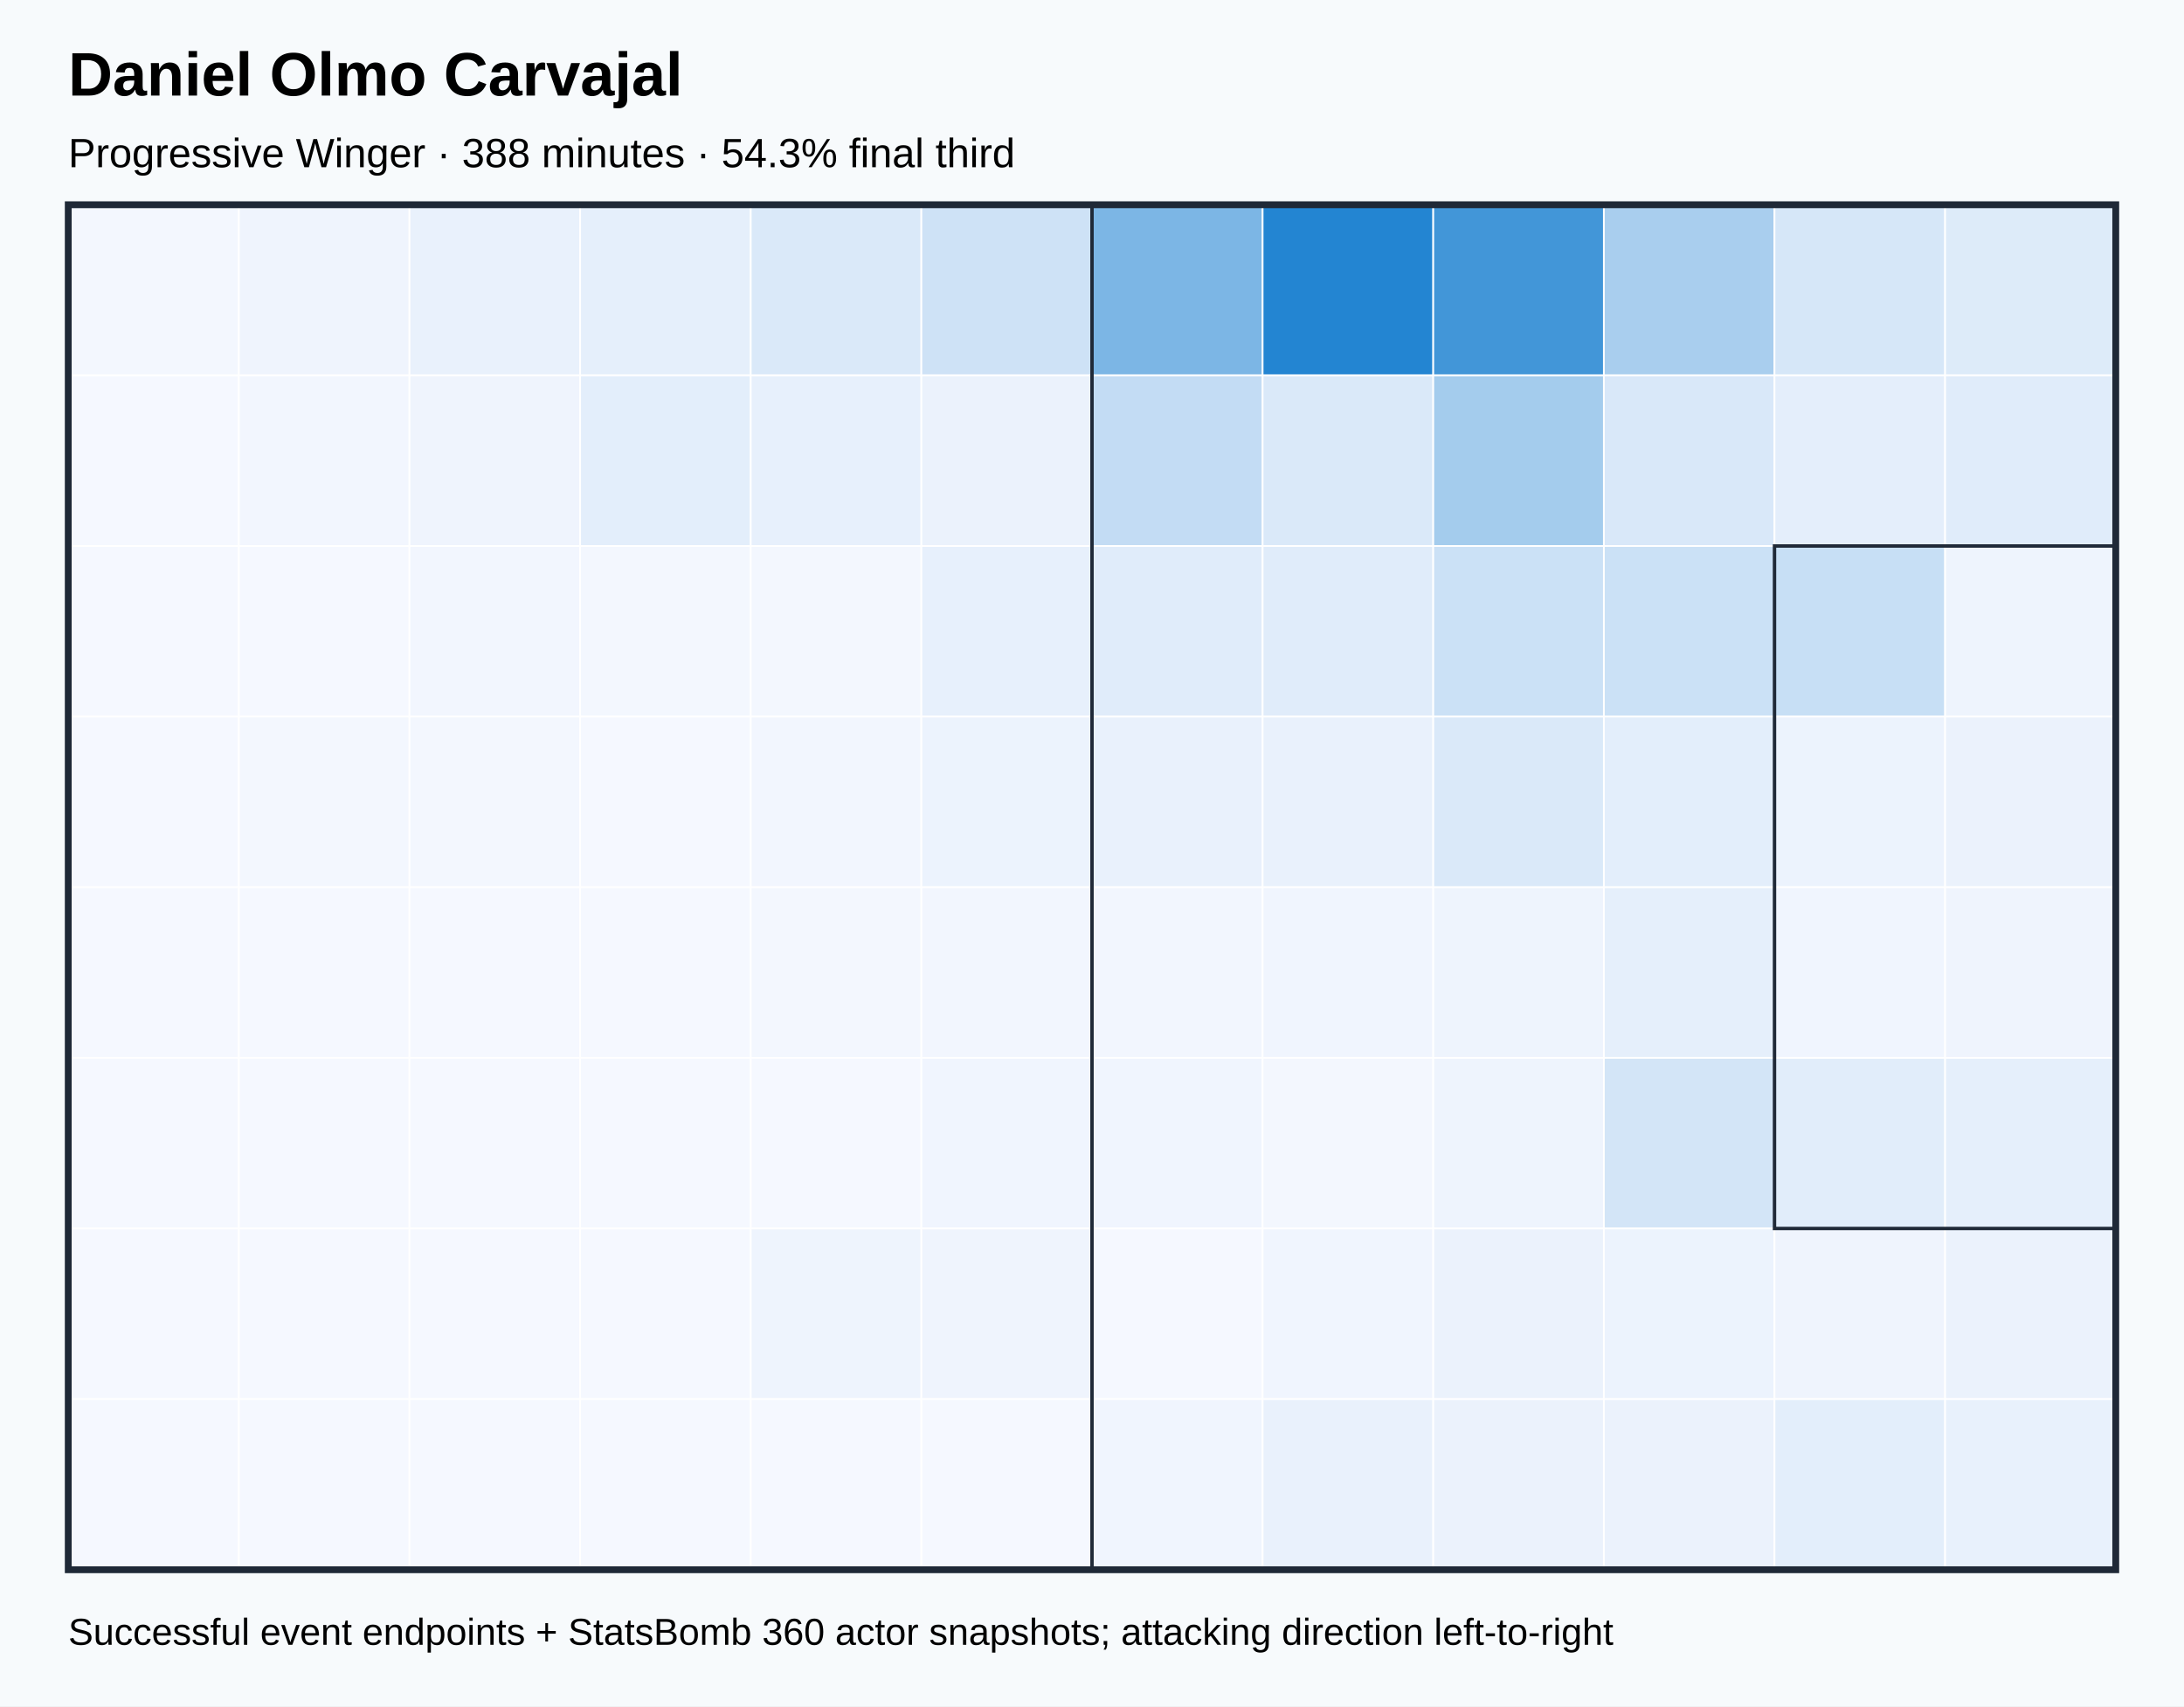
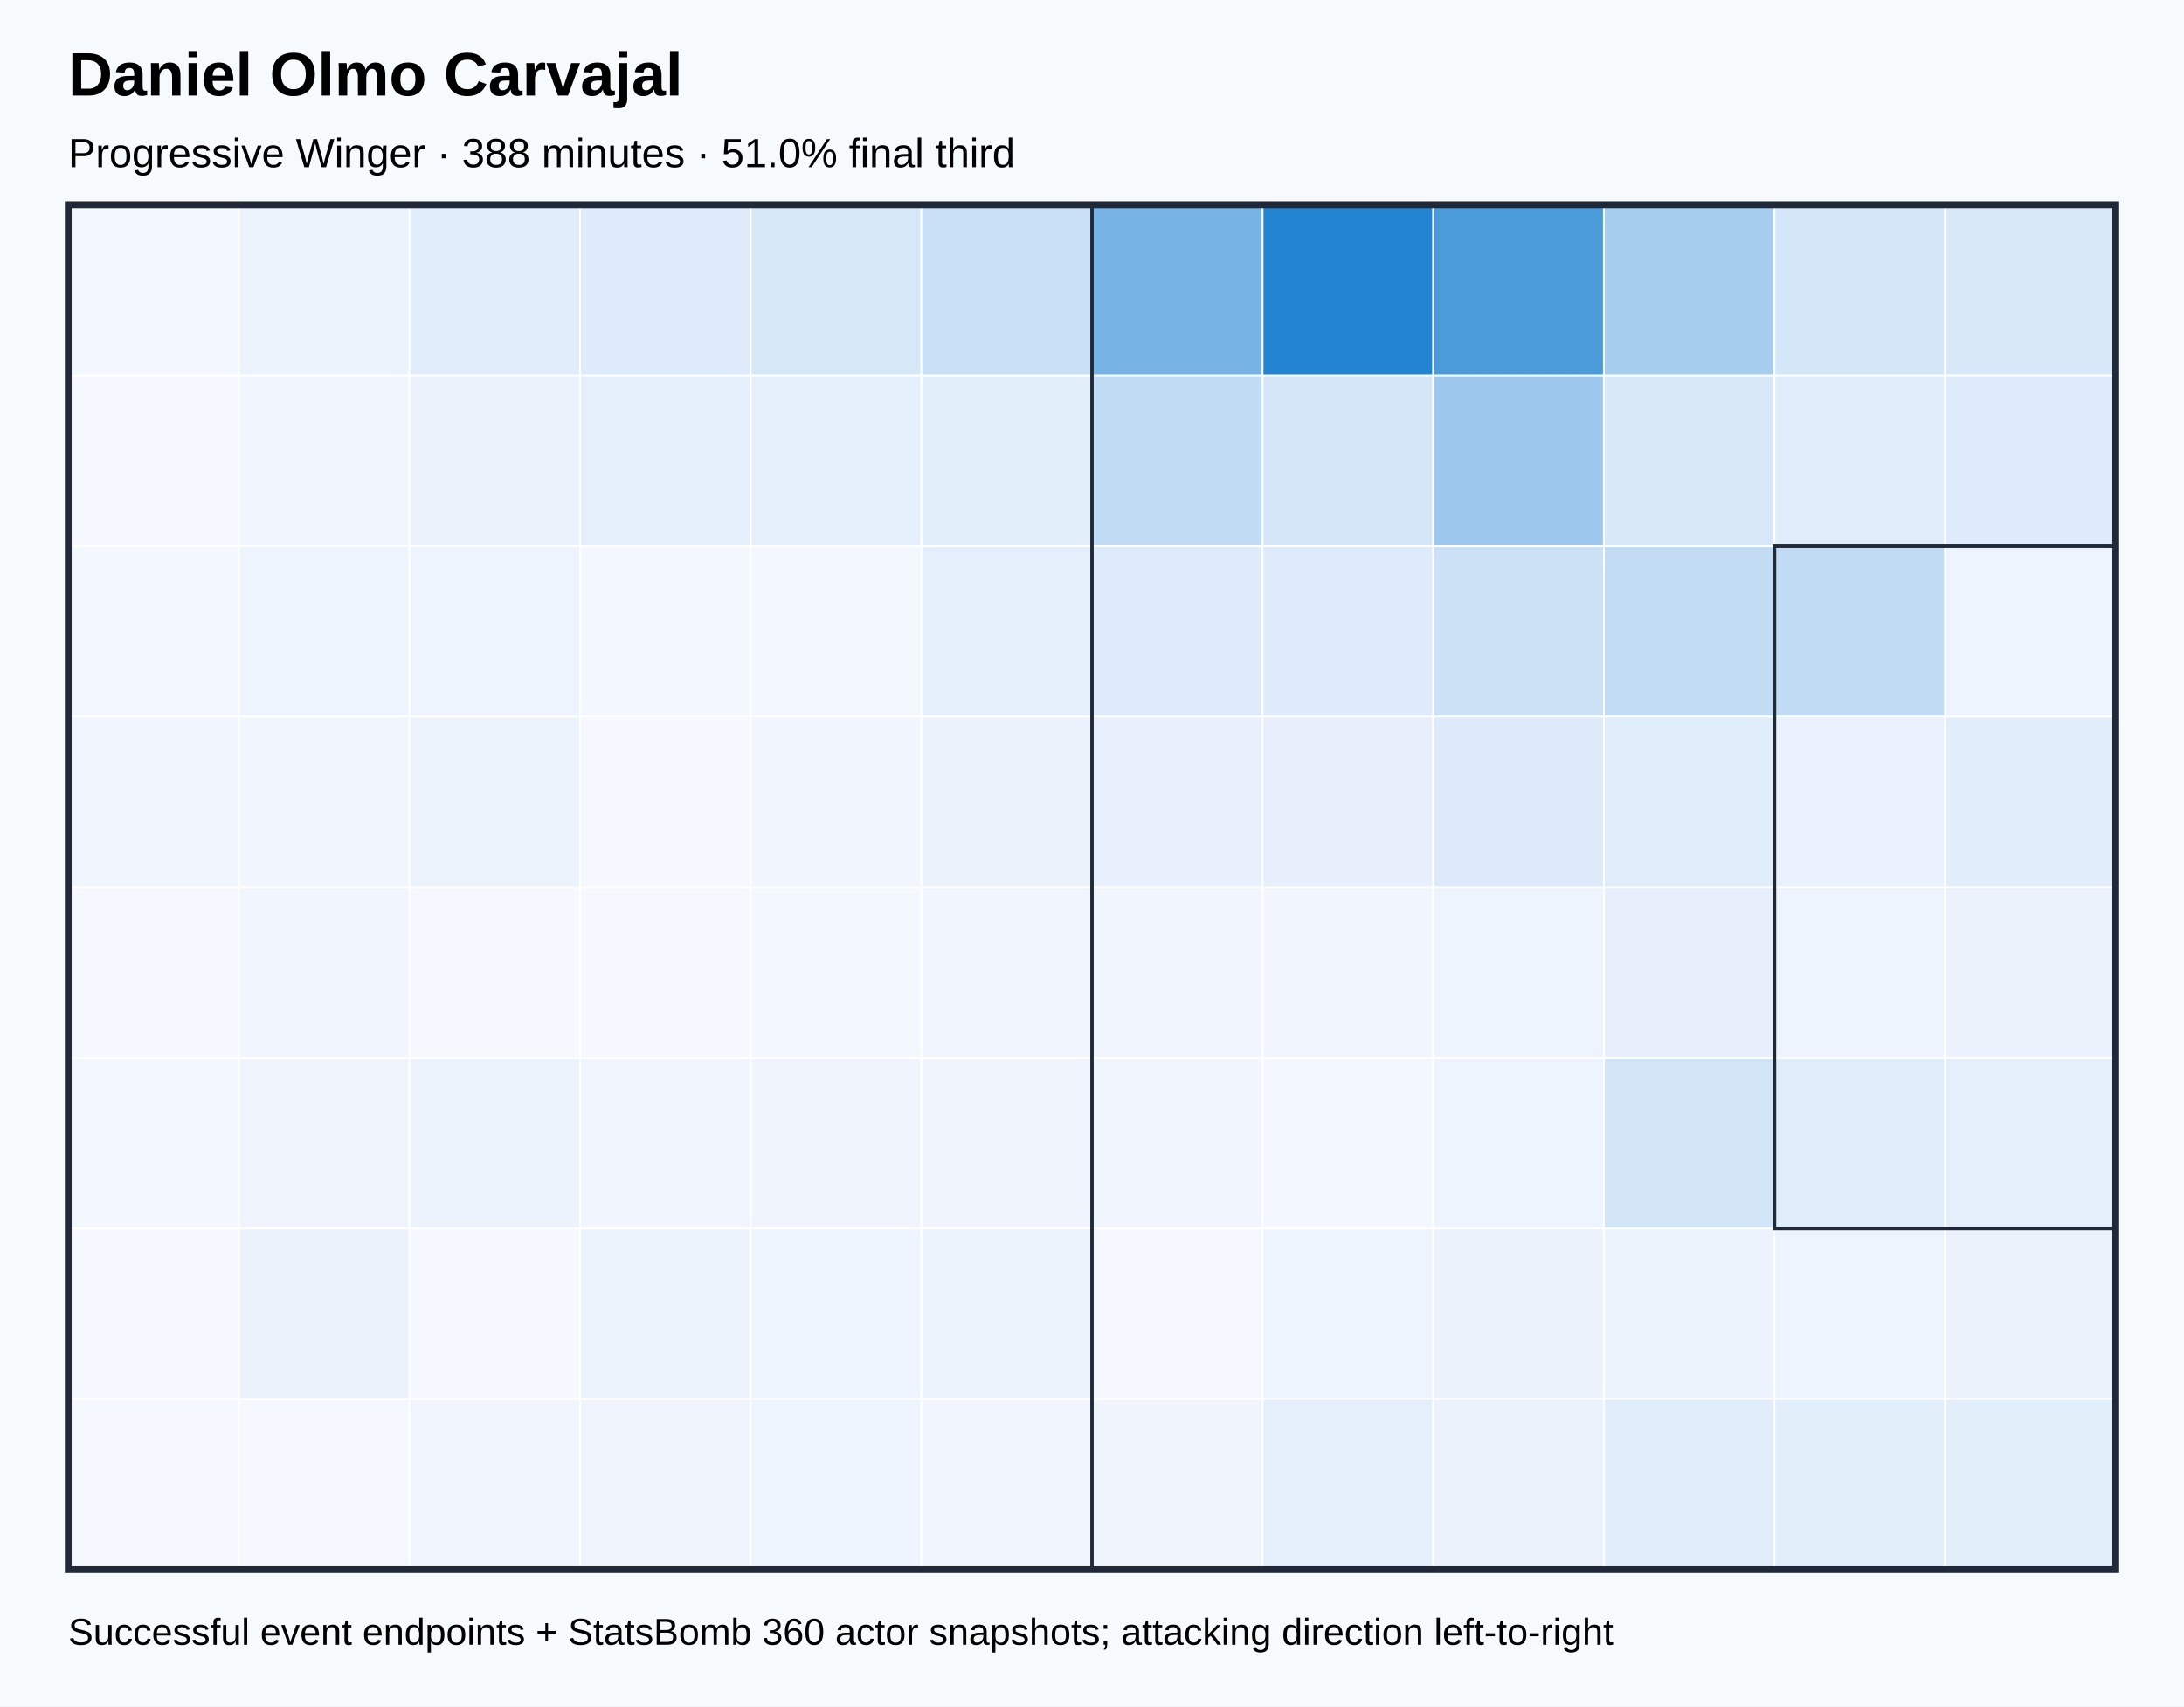
<svg xmlns="http://www.w3.org/2000/svg" width="640" height="500" viewBox="0 0 640 500" role="img">
  <rect width="640" height="500" fill="#f7fafc" />
  <text x="20" y="28" font-family="Arial" font-size="18" font-weight="700">Daniel Olmo Carvajal</text>
-   <text x="20" y="49" font-family="Arial" font-size="12">Progressive Winger · 388 minutes · 54.3% final third</text>
+   <text x="20" y="49" font-family="Arial" font-size="12">Progressive Winger · 388 minutes · 51.0% final third</text>
  <rect x="20" y="60" width="50" height="50" fill="rgb(243,247,254)" stroke="#ffffff" stroke-width="0.5" />
  <rect x="20" y="110" width="50" height="50" fill="rgb(245,248,255)" stroke="#ffffff" stroke-width="0.5" />
-   <rect x="20" y="160" width="50" height="50" fill="rgb(245,248,255)" stroke="#ffffff" stroke-width="0.5" />
-   <rect x="20" y="210" width="50" height="50" fill="rgb(245,248,255)" stroke="#ffffff" stroke-width="0.5" />
+   <rect x="20" y="160" width="50" height="50" fill="rgb(243,247,254)" stroke="#ffffff" stroke-width="0.5" />
+   <rect x="20" y="210" width="50" height="50" fill="rgb(241,246,254)" stroke="#ffffff" stroke-width="0.5" />
  <rect x="20" y="260" width="50" height="50" fill="rgb(245,248,255)" stroke="#ffffff" stroke-width="0.5" />
-   <rect x="20" y="310" width="50" height="50" fill="rgb(245,248,255)" stroke="#ffffff" stroke-width="0.5" />
+   <rect x="20" y="310" width="50" height="50" fill="rgb(243,247,254)" stroke="#ffffff" stroke-width="0.5" />
  <rect x="20" y="360" width="50" height="50" fill="rgb(245,248,255)" stroke="#ffffff" stroke-width="0.5" />
  <rect x="20" y="410" width="50" height="50" fill="rgb(245,248,255)" stroke="#ffffff" stroke-width="0.5" />
-   <rect x="70" y="60" width="50" height="50" fill="rgb(239,244,253)" stroke="#ffffff" stroke-width="0.5" />
-   <rect x="70" y="110" width="50" height="50" fill="rgb(242,246,254)" stroke="#ffffff" stroke-width="0.5" />
-   <rect x="70" y="160" width="50" height="50" fill="rgb(245,248,255)" stroke="#ffffff" stroke-width="0.5" />
-   <rect x="70" y="210" width="50" height="50" fill="rgb(243,247,254)" stroke="#ffffff" stroke-width="0.5" />
-   <rect x="70" y="260" width="50" height="50" fill="rgb(245,248,255)" stroke="#ffffff" stroke-width="0.5" />
-   <rect x="70" y="310" width="50" height="50" fill="rgb(245,248,255)" stroke="#ffffff" stroke-width="0.5" />
-   <rect x="70" y="360" width="50" height="50" fill="rgb(245,248,255)" stroke="#ffffff" stroke-width="0.5" />
+   <rect x="70" y="60" width="50" height="50" fill="rgb(236,243,253)" stroke="#ffffff" stroke-width="0.5" />
+   <rect x="70" y="110" width="50" height="50" fill="rgb(241,246,254)" stroke="#ffffff" stroke-width="0.5" />
+   <rect x="70" y="160" width="50" height="50" fill="rgb(238,244,253)" stroke="#ffffff" stroke-width="0.5" />
+   <rect x="70" y="210" width="50" height="50" fill="rgb(241,246,254)" stroke="#ffffff" stroke-width="0.5" />
+   <rect x="70" y="260" width="50" height="50" fill="rgb(241,246,254)" stroke="#ffffff" stroke-width="0.5" />
+   <rect x="70" y="310" width="50" height="50" fill="rgb(240,245,253)" stroke="#ffffff" stroke-width="0.5" />
+   <rect x="70" y="360" width="50" height="50" fill="rgb(235,242,252)" stroke="#ffffff" stroke-width="0.5" />
  <rect x="70" y="410" width="50" height="50" fill="rgb(245,248,255)" stroke="#ffffff" stroke-width="0.5" />
-   <rect x="120" y="60" width="50" height="50" fill="rgb(233,241,252)" stroke="#ffffff" stroke-width="0.5" />
-   <rect x="120" y="110" width="50" height="50" fill="rgb(239,244,253)" stroke="#ffffff" stroke-width="0.5" />
-   <rect x="120" y="160" width="50" height="50" fill="rgb(242,246,254)" stroke="#ffffff" stroke-width="0.5" />
-   <rect x="120" y="210" width="50" height="50" fill="rgb(243,247,254)" stroke="#ffffff" stroke-width="0.5" />
+   <rect x="120" y="60" width="50" height="50" fill="rgb(225,237,250)" stroke="#ffffff" stroke-width="0.5" />
+   <rect x="120" y="110" width="50" height="50" fill="rgb(235,242,252)" stroke="#ffffff" stroke-width="0.5" />
+   <rect x="120" y="160" width="50" height="50" fill="rgb(238,244,253)" stroke="#ffffff" stroke-width="0.5" />
+   <rect x="120" y="210" width="50" height="50" fill="rgb(236,243,253)" stroke="#ffffff" stroke-width="0.5" />
  <rect x="120" y="260" width="50" height="50" fill="rgb(245,248,255)" stroke="#ffffff" stroke-width="0.5" />
-   <rect x="120" y="310" width="50" height="50" fill="rgb(245,248,255)" stroke="#ffffff" stroke-width="0.5" />
+   <rect x="120" y="310" width="50" height="50" fill="rgb(236,243,253)" stroke="#ffffff" stroke-width="0.5" />
  <rect x="120" y="360" width="50" height="50" fill="rgb(245,248,255)" stroke="#ffffff" stroke-width="0.5" />
-   <rect x="120" y="410" width="50" height="50" fill="rgb(245,248,255)" stroke="#ffffff" stroke-width="0.5" />
-   <rect x="170" y="60" width="50" height="50" fill="rgb(229,239,251)" stroke="#ffffff" stroke-width="0.5" />
-   <rect x="170" y="110" width="50" height="50" fill="rgb(227,238,251)" stroke="#ffffff" stroke-width="0.5" />
+   <rect x="120" y="410" width="50" height="50" fill="rgb(241,246,254)" stroke="#ffffff" stroke-width="0.5" />
+   <rect x="170" y="60" width="50" height="50" fill="rgb(222,235,250)" stroke="#ffffff" stroke-width="0.5" />
+   <rect x="170" y="110" width="50" height="50" fill="rgb(228,239,251)" stroke="#ffffff" stroke-width="0.5" />
  <rect x="170" y="160" width="50" height="50" fill="rgb(243,247,254)" stroke="#ffffff" stroke-width="0.5" />
  <rect x="170" y="210" width="50" height="50" fill="rgb(245,248,255)" stroke="#ffffff" stroke-width="0.5" />
  <rect x="170" y="260" width="50" height="50" fill="rgb(245,248,255)" stroke="#ffffff" stroke-width="0.5" />
-   <rect x="170" y="310" width="50" height="50" fill="rgb(245,248,255)" stroke="#ffffff" stroke-width="0.5" />
-   <rect x="170" y="360" width="50" height="50" fill="rgb(245,248,255)" stroke="#ffffff" stroke-width="0.5" />
-   <rect x="170" y="410" width="50" height="50" fill="rgb(245,248,255)" stroke="#ffffff" stroke-width="0.5" />
-   <rect x="220" y="60" width="50" height="50" fill="rgb(218,233,249)" stroke="#ffffff" stroke-width="0.5" />
-   <rect x="220" y="110" width="50" height="50" fill="rgb(231,240,252)" stroke="#ffffff" stroke-width="0.5" />
+   <rect x="170" y="310" width="50" height="50" fill="rgb(241,246,254)" stroke="#ffffff" stroke-width="0.5" />
+   <rect x="170" y="360" width="50" height="50" fill="rgb(236,243,253)" stroke="#ffffff" stroke-width="0.5" />
+   <rect x="170" y="410" width="50" height="50" fill="rgb(240,245,253)" stroke="#ffffff" stroke-width="0.5" />
+   <rect x="220" y="60" width="50" height="50" fill="rgb(214,231,248)" stroke="#ffffff" stroke-width="0.5" />
+   <rect x="220" y="110" width="50" height="50" fill="rgb(228,239,251)" stroke="#ffffff" stroke-width="0.5" />
  <rect x="220" y="160" width="50" height="50" fill="rgb(243,247,254)" stroke="#ffffff" stroke-width="0.5" />
-   <rect x="220" y="210" width="50" height="50" fill="rgb(242,246,254)" stroke="#ffffff" stroke-width="0.5" />
+   <rect x="220" y="210" width="50" height="50" fill="rgb(241,246,254)" stroke="#ffffff" stroke-width="0.5" />
  <rect x="220" y="260" width="50" height="50" fill="rgb(243,247,254)" stroke="#ffffff" stroke-width="0.5" />
-   <rect x="220" y="310" width="50" height="50" fill="rgb(245,248,255)" stroke="#ffffff" stroke-width="0.5" />
+   <rect x="220" y="310" width="50" height="50" fill="rgb(240,245,253)" stroke="#ffffff" stroke-width="0.5" />
  <rect x="220" y="360" width="50" height="50" fill="rgb(238,244,253)" stroke="#ffffff" stroke-width="0.5" />
-   <rect x="220" y="410" width="50" height="50" fill="rgb(245,248,255)" stroke="#ffffff" stroke-width="0.5" />
-   <rect x="270" y="60" width="50" height="50" fill="rgb(206,226,246)" stroke="#ffffff" stroke-width="0.5" />
-   <rect x="270" y="110" width="50" height="50" fill="rgb(235,242,252)" stroke="#ffffff" stroke-width="0.5" />
-   <rect x="270" y="160" width="50" height="50" fill="rgb(231,240,252)" stroke="#ffffff" stroke-width="0.5" />
-   <rect x="270" y="210" width="50" height="50" fill="rgb(236,243,253)" stroke="#ffffff" stroke-width="0.5" />
-   <rect x="270" y="260" width="50" height="50" fill="rgb(242,246,254)" stroke="#ffffff" stroke-width="0.5" />
-   <rect x="270" y="310" width="50" height="50" fill="rgb(240,245,254)" stroke="#ffffff" stroke-width="0.5" />
-   <rect x="270" y="360" width="50" height="50" fill="rgb(239,244,253)" stroke="#ffffff" stroke-width="0.5" />
-   <rect x="270" y="410" width="50" height="50" fill="rgb(245,248,255)" stroke="#ffffff" stroke-width="0.5" />
-   <rect x="320" y="60" width="50" height="50" fill="rgb(124,182,229)" stroke="#ffffff" stroke-width="0.5" />
-   <rect x="320" y="110" width="50" height="50" fill="rgb(195,220,244)" stroke="#ffffff" stroke-width="0.5" />
-   <rect x="320" y="160" width="50" height="50" fill="rgb(224,236,250)" stroke="#ffffff" stroke-width="0.5" />
-   <rect x="320" y="210" width="50" height="50" fill="rgb(233,241,252)" stroke="#ffffff" stroke-width="0.5" />
-   <rect x="320" y="260" width="50" height="50" fill="rgb(242,246,254)" stroke="#ffffff" stroke-width="0.5" />
-   <rect x="320" y="310" width="50" height="50" fill="rgb(240,245,254)" stroke="#ffffff" stroke-width="0.5" />
+   <rect x="220" y="410" width="50" height="50" fill="rgb(238,244,253)" stroke="#ffffff" stroke-width="0.5" />
+   <rect x="270" y="60" width="50" height="50" fill="rgb(201,223,245)" stroke="#ffffff" stroke-width="0.5" />
+   <rect x="270" y="110" width="50" height="50" fill="rgb(227,238,251)" stroke="#ffffff" stroke-width="0.5" />
+   <rect x="270" y="160" width="50" height="50" fill="rgb(228,239,251)" stroke="#ffffff" stroke-width="0.5" />
+   <rect x="270" y="210" width="50" height="50" fill="rgb(235,242,252)" stroke="#ffffff" stroke-width="0.5" />
+   <rect x="270" y="260" width="50" height="50" fill="rgb(241,246,254)" stroke="#ffffff" stroke-width="0.5" />
+   <rect x="270" y="310" width="50" height="50" fill="rgb(240,245,253)" stroke="#ffffff" stroke-width="0.5" />
+   <rect x="270" y="360" width="50" height="50" fill="rgb(236,243,253)" stroke="#ffffff" stroke-width="0.5" />
+   <rect x="270" y="410" width="50" height="50" fill="rgb(241,246,254)" stroke="#ffffff" stroke-width="0.5" />
+   <rect x="320" y="60" width="50" height="50" fill="rgb(119,179,228)" stroke="#ffffff" stroke-width="0.5" />
+   <rect x="320" y="110" width="50" height="50" fill="rgb(192,219,243)" stroke="#ffffff" stroke-width="0.5" />
+   <rect x="320" y="160" width="50" height="50" fill="rgb(222,235,250)" stroke="#ffffff" stroke-width="0.5" />
+   <rect x="320" y="210" width="50" height="50" fill="rgb(231,240,252)" stroke="#ffffff" stroke-width="0.5" />
+   <rect x="320" y="260" width="50" height="50" fill="rgb(241,246,254)" stroke="#ffffff" stroke-width="0.5" />
+   <rect x="320" y="310" width="50" height="50" fill="rgb(241,246,254)" stroke="#ffffff" stroke-width="0.5" />
  <rect x="320" y="360" width="50" height="50" fill="rgb(245,248,255)" stroke="#ffffff" stroke-width="0.5" />
-   <rect x="320" y="410" width="50" height="50" fill="rgb(240,245,254)" stroke="#ffffff" stroke-width="0.5" />
+   <rect x="320" y="410" width="50" height="50" fill="rgb(240,245,253)" stroke="#ffffff" stroke-width="0.5" />
  <rect x="370" y="60" width="50" height="50" fill="rgb(35,133,210)" stroke="#ffffff" stroke-width="0.5" />
-   <rect x="370" y="110" width="50" height="50" fill="rgb(218,233,249)" stroke="#ffffff" stroke-width="0.5" />
-   <rect x="370" y="160" width="50" height="50" fill="rgb(224,236,250)" stroke="#ffffff" stroke-width="0.5" />
-   <rect x="370" y="210" width="50" height="50" fill="rgb(233,241,252)" stroke="#ffffff" stroke-width="0.5" />
-   <rect x="370" y="260" width="50" height="50" fill="rgb(240,245,254)" stroke="#ffffff" stroke-width="0.5" />
+   <rect x="370" y="110" width="50" height="50" fill="rgb(212,230,248)" stroke="#ffffff" stroke-width="0.5" />
+   <rect x="370" y="160" width="50" height="50" fill="rgb(222,235,250)" stroke="#ffffff" stroke-width="0.5" />
+   <rect x="370" y="210" width="50" height="50" fill="rgb(230,239,251)" stroke="#ffffff" stroke-width="0.5" />
+   <rect x="370" y="260" width="50" height="50" fill="rgb(241,246,254)" stroke="#ffffff" stroke-width="0.5" />
  <rect x="370" y="310" width="50" height="50" fill="rgb(243,247,254)" stroke="#ffffff" stroke-width="0.5" />
-   <rect x="370" y="360" width="50" height="50" fill="rgb(240,245,254)" stroke="#ffffff" stroke-width="0.5" />
-   <rect x="370" y="410" width="50" height="50" fill="rgb(233,241,252)" stroke="#ffffff" stroke-width="0.5" />
-   <rect x="420" y="60" width="50" height="50" fill="rgb(66,150,216)" stroke="#ffffff" stroke-width="0.5" />
-   <rect x="420" y="110" width="50" height="50" fill="rgb(164,204,237)" stroke="#ffffff" stroke-width="0.5" />
-   <rect x="420" y="160" width="50" height="50" fill="rgb(203,225,246)" stroke="#ffffff" stroke-width="0.5" />
-   <rect x="420" y="210" width="50" height="50" fill="rgb(218,233,249)" stroke="#ffffff" stroke-width="0.5" />
+   <rect x="370" y="360" width="50" height="50" fill="rgb(238,244,253)" stroke="#ffffff" stroke-width="0.5" />
+   <rect x="370" y="410" width="50" height="50" fill="rgb(228,239,251)" stroke="#ffffff" stroke-width="0.5" />
+   <rect x="420" y="60" width="50" height="50" fill="rgb(75,155,218)" stroke="#ffffff" stroke-width="0.5" />
+   <rect x="420" y="110" width="50" height="50" fill="rgb(157,199,236)" stroke="#ffffff" stroke-width="0.5" />
+   <rect x="420" y="160" width="50" height="50" fill="rgb(204,225,246)" stroke="#ffffff" stroke-width="0.5" />
+   <rect x="420" y="210" width="50" height="50" fill="rgb(220,234,249)" stroke="#ffffff" stroke-width="0.5" />
  <rect x="420" y="260" width="50" height="50" fill="rgb(238,244,253)" stroke="#ffffff" stroke-width="0.5" />
  <rect x="420" y="310" width="50" height="50" fill="rgb(238,244,253)" stroke="#ffffff" stroke-width="0.5" />
  <rect x="420" y="360" width="50" height="50" fill="rgb(235,242,252)" stroke="#ffffff" stroke-width="0.5" />
  <rect x="420" y="410" width="50" height="50" fill="rgb(235,242,252)" stroke="#ffffff" stroke-width="0.5" />
-   <rect x="470" y="60" width="50" height="50" fill="rgb(169,206,238)" stroke="#ffffff" stroke-width="0.5" />
-   <rect x="470" y="110" width="50" height="50" fill="rgb(217,232,249)" stroke="#ffffff" stroke-width="0.5" />
-   <rect x="470" y="160" width="50" height="50" fill="rgb(203,225,246)" stroke="#ffffff" stroke-width="0.5" />
-   <rect x="470" y="210" width="50" height="50" fill="rgb(227,238,251)" stroke="#ffffff" stroke-width="0.5" />
-   <rect x="470" y="260" width="50" height="50" fill="rgb(229,239,251)" stroke="#ffffff" stroke-width="0.5" />
-   <rect x="470" y="310" width="50" height="50" fill="rgb(211,229,247)" stroke="#ffffff" stroke-width="0.5" />
+   <rect x="470" y="60" width="50" height="50" fill="rgb(166,205,238)" stroke="#ffffff" stroke-width="0.5" />
+   <rect x="470" y="110" width="50" height="50" fill="rgb(215,231,248)" stroke="#ffffff" stroke-width="0.5" />
+   <rect x="470" y="160" width="50" height="50" fill="rgb(194,220,244)" stroke="#ffffff" stroke-width="0.5" />
+   <rect x="470" y="210" width="50" height="50" fill="rgb(223,236,250)" stroke="#ffffff" stroke-width="0.5" />
+   <rect x="470" y="260" width="50" height="50" fill="rgb(230,239,251)" stroke="#ffffff" stroke-width="0.5" />
+   <rect x="470" y="310" width="50" height="50" fill="rgb(210,229,247)" stroke="#ffffff" stroke-width="0.5" />
  <rect x="470" y="360" width="50" height="50" fill="rgb(236,243,253)" stroke="#ffffff" stroke-width="0.5" />
-   <rect x="470" y="410" width="50" height="50" fill="rgb(235,242,252)" stroke="#ffffff" stroke-width="0.5" />
-   <rect x="520" y="60" width="50" height="50" fill="rgb(214,231,248)" stroke="#ffffff" stroke-width="0.5" />
-   <rect x="520" y="110" width="50" height="50" fill="rgb(228,238,251)" stroke="#ffffff" stroke-width="0.5" />
-   <rect x="520" y="160" width="50" height="50" fill="rgb(199,223,245)" stroke="#ffffff" stroke-width="0.5" />
-   <rect x="520" y="210" width="50" height="50" fill="rgb(236,243,253)" stroke="#ffffff" stroke-width="0.5" />
-   <rect x="520" y="260" width="50" height="50" fill="rgb(240,245,254)" stroke="#ffffff" stroke-width="0.5" />
-   <rect x="520" y="310" width="50" height="50" fill="rgb(225,237,250)" stroke="#ffffff" stroke-width="0.5" />
-   <rect x="520" y="360" width="50" height="50" fill="rgb(239,244,253)" stroke="#ffffff" stroke-width="0.5" />
+   <rect x="470" y="410" width="50" height="50" fill="rgb(225,237,250)" stroke="#ffffff" stroke-width="0.5" />
+   <rect x="520" y="60" width="50" height="50" fill="rgb(212,230,248)" stroke="#ffffff" stroke-width="0.5" />
+   <rect x="520" y="110" width="50" height="50" fill="rgb(223,236,250)" stroke="#ffffff" stroke-width="0.5" />
+   <rect x="520" y="160" width="50" height="50" fill="rgb(192,219,243)" stroke="#ffffff" stroke-width="0.5" />
+   <rect x="520" y="210" width="50" height="50" fill="rgb(233,241,252)" stroke="#ffffff" stroke-width="0.5" />
+   <rect x="520" y="260" width="50" height="50" fill="rgb(238,244,253)" stroke="#ffffff" stroke-width="0.5" />
+   <rect x="520" y="310" width="50" height="50" fill="rgb(223,236,250)" stroke="#ffffff" stroke-width="0.5" />
+   <rect x="520" y="360" width="50" height="50" fill="rgb(238,244,253)" stroke="#ffffff" stroke-width="0.5" />
  <rect x="520" y="410" width="50" height="50" fill="rgb(227,238,251)" stroke="#ffffff" stroke-width="0.5" />
-   <rect x="570" y="60" width="50" height="50" fill="rgb(221,235,249)" stroke="#ffffff" stroke-width="0.5" />
-   <rect x="570" y="110" width="50" height="50" fill="rgb(224,236,250)" stroke="#ffffff" stroke-width="0.5" />
+   <rect x="570" y="60" width="50" height="50" fill="rgb(217,232,249)" stroke="#ffffff" stroke-width="0.5" />
+   <rect x="570" y="110" width="50" height="50" fill="rgb(222,235,250)" stroke="#ffffff" stroke-width="0.5" />
  <rect x="570" y="160" width="50" height="50" fill="rgb(238,244,253)" stroke="#ffffff" stroke-width="0.5" />
-   <rect x="570" y="210" width="50" height="50" fill="rgb(235,242,252)" stroke="#ffffff" stroke-width="0.5" />
-   <rect x="570" y="260" width="50" height="50" fill="rgb(239,244,253)" stroke="#ffffff" stroke-width="0.5" />
-   <rect x="570" y="310" width="50" height="50" fill="rgb(229,239,251)" stroke="#ffffff" stroke-width="0.5" />
+   <rect x="570" y="210" width="50" height="50" fill="rgb(225,237,250)" stroke="#ffffff" stroke-width="0.5" />
+   <rect x="570" y="260" width="50" height="50" fill="rgb(235,242,252)" stroke="#ffffff" stroke-width="0.5" />
+   <rect x="570" y="310" width="50" height="50" fill="rgb(228,239,251)" stroke="#ffffff" stroke-width="0.5" />
  <rect x="570" y="360" width="50" height="50" fill="rgb(235,242,252)" stroke="#ffffff" stroke-width="0.5" />
-   <rect x="570" y="410" width="50" height="50" fill="rgb(232,241,252)" stroke="#ffffff" stroke-width="0.5" />
+   <rect x="570" y="410" width="50" height="50" fill="rgb(227,238,251)" stroke="#ffffff" stroke-width="0.5" />
  <rect x="20" y="60" width="600" height="400" fill="none" stroke="#1f2937" stroke-width="2" />
  <line x1="320" y1="60" x2="320" y2="460" stroke="#1f2937" stroke-width="1" />
  <rect x="520" y="160" width="100" height="200" fill="none" stroke="#1f2937" />
  <text x="20" y="482" font-family="Arial" font-size="11">Successful event endpoints + StatsBomb 360 actor snapshots; attacking direction left-to-right</text>
</svg>
